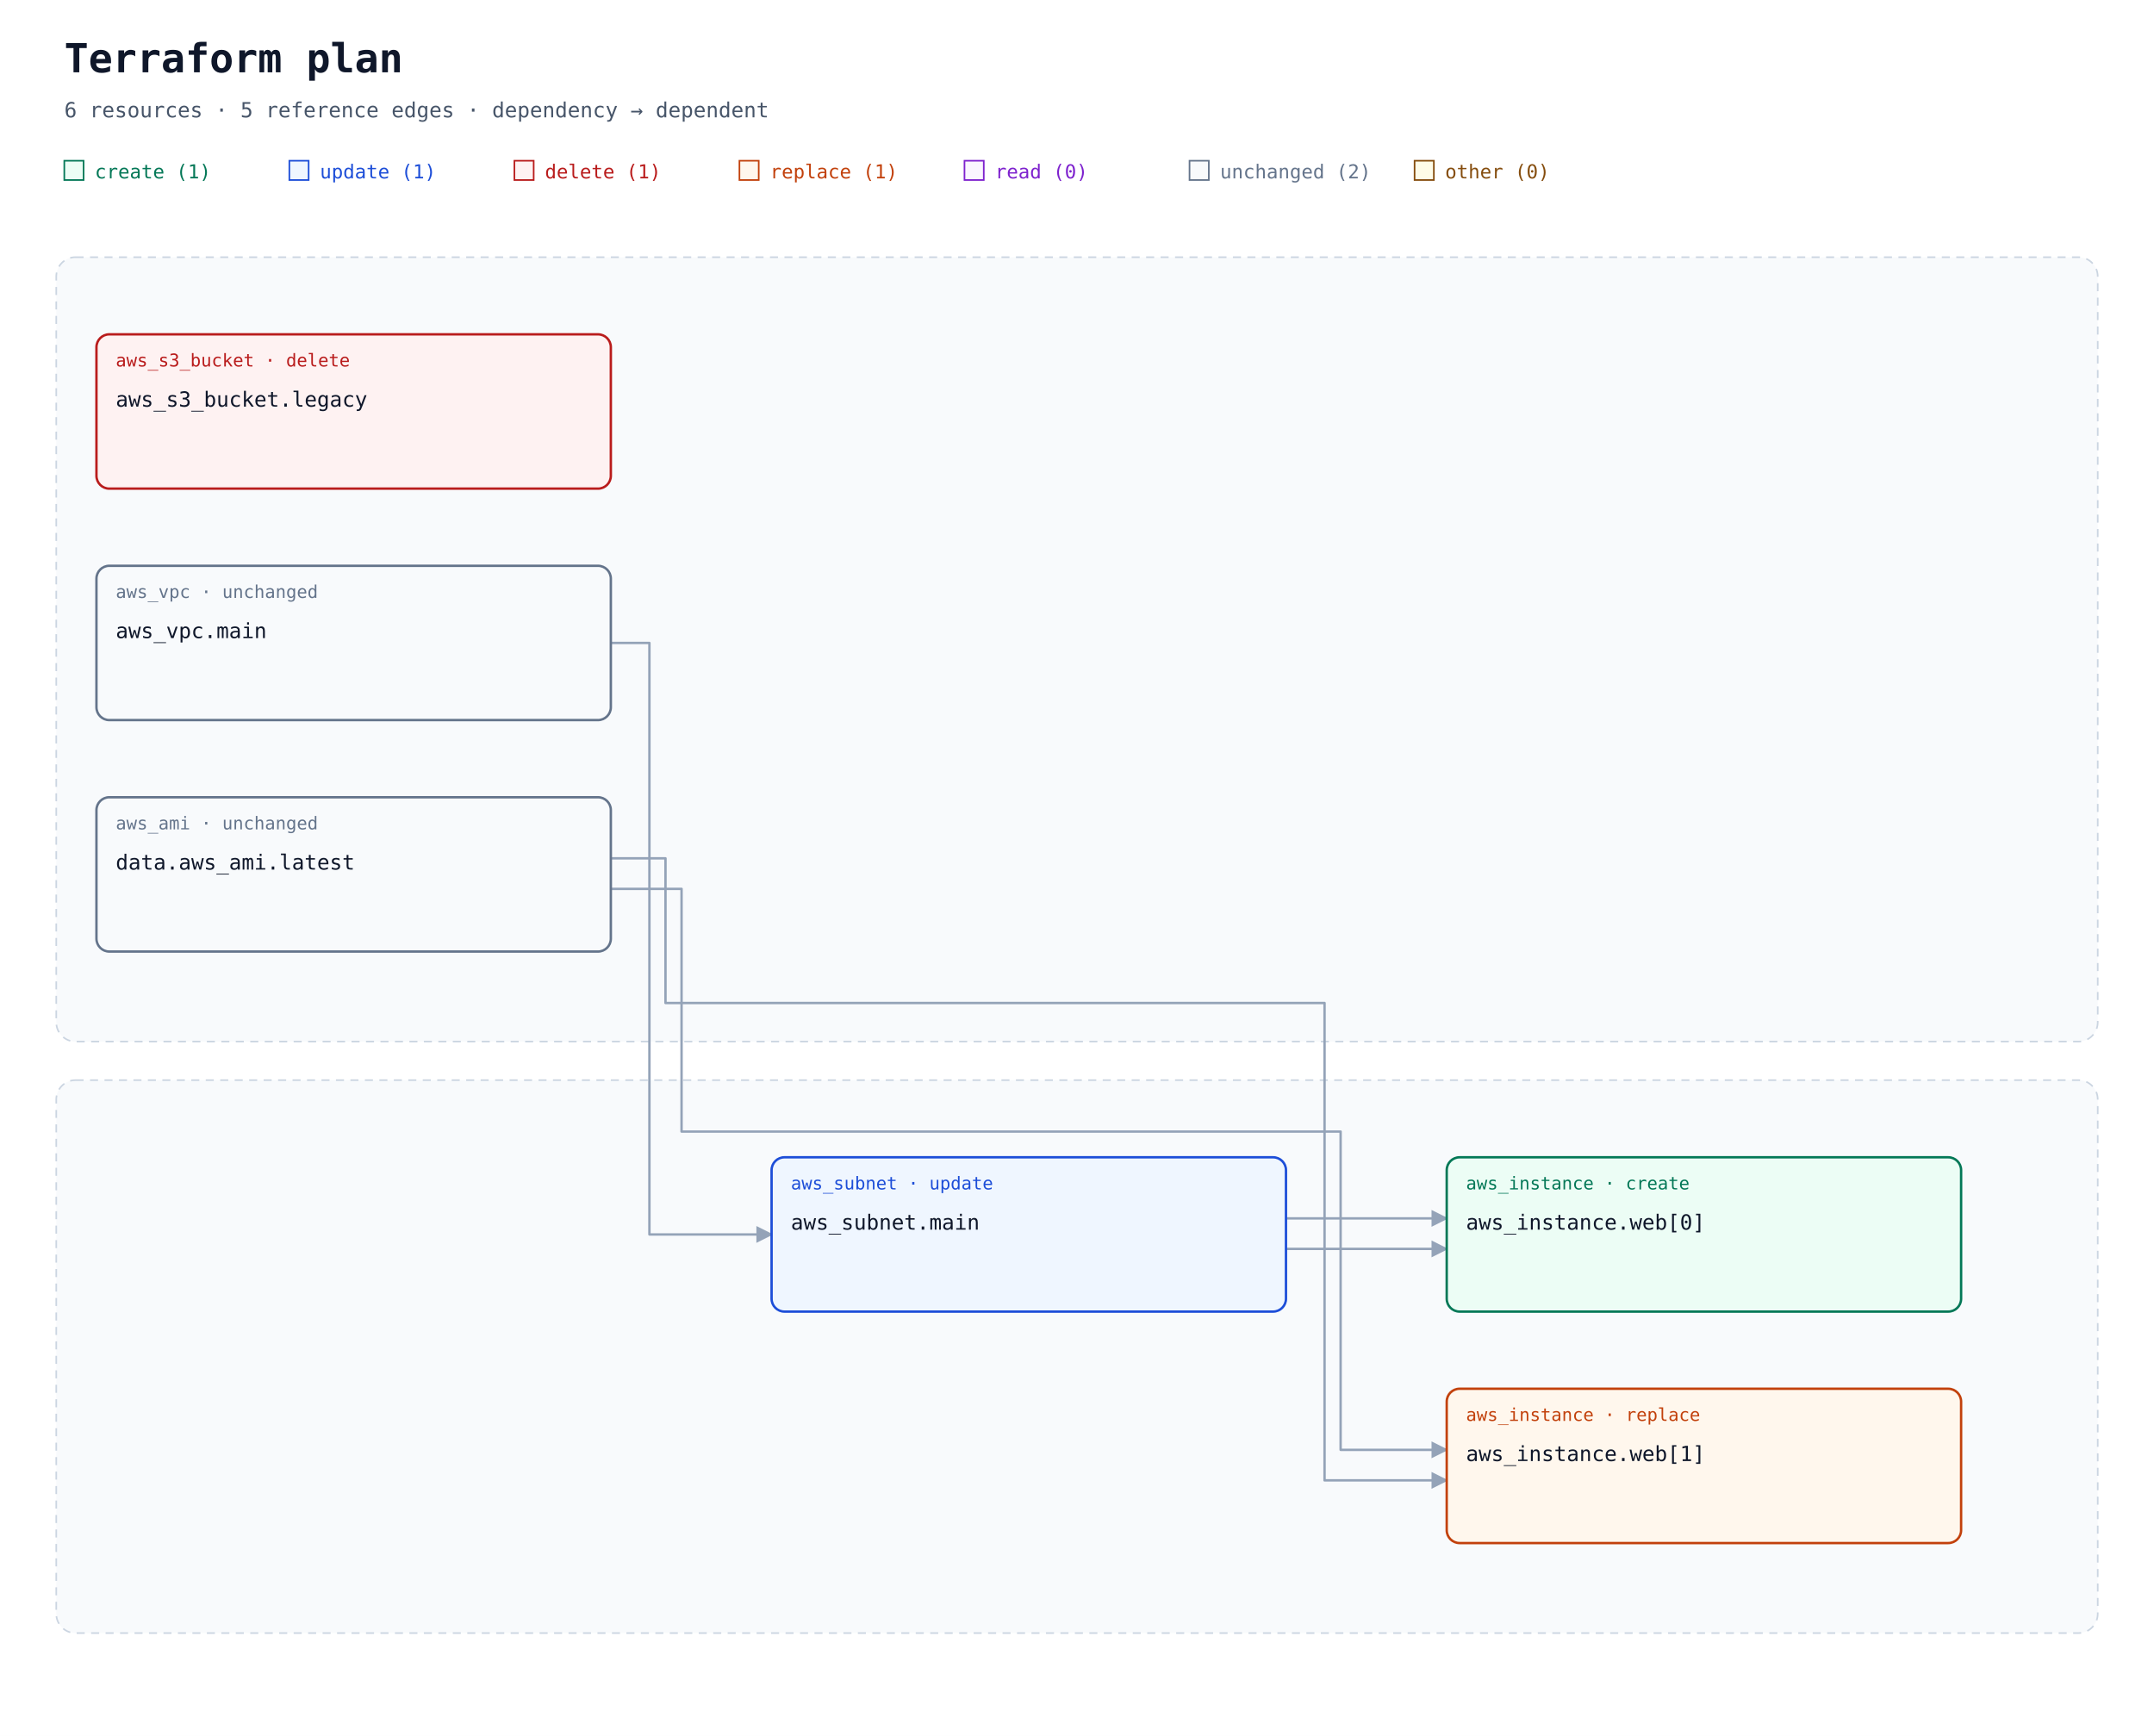
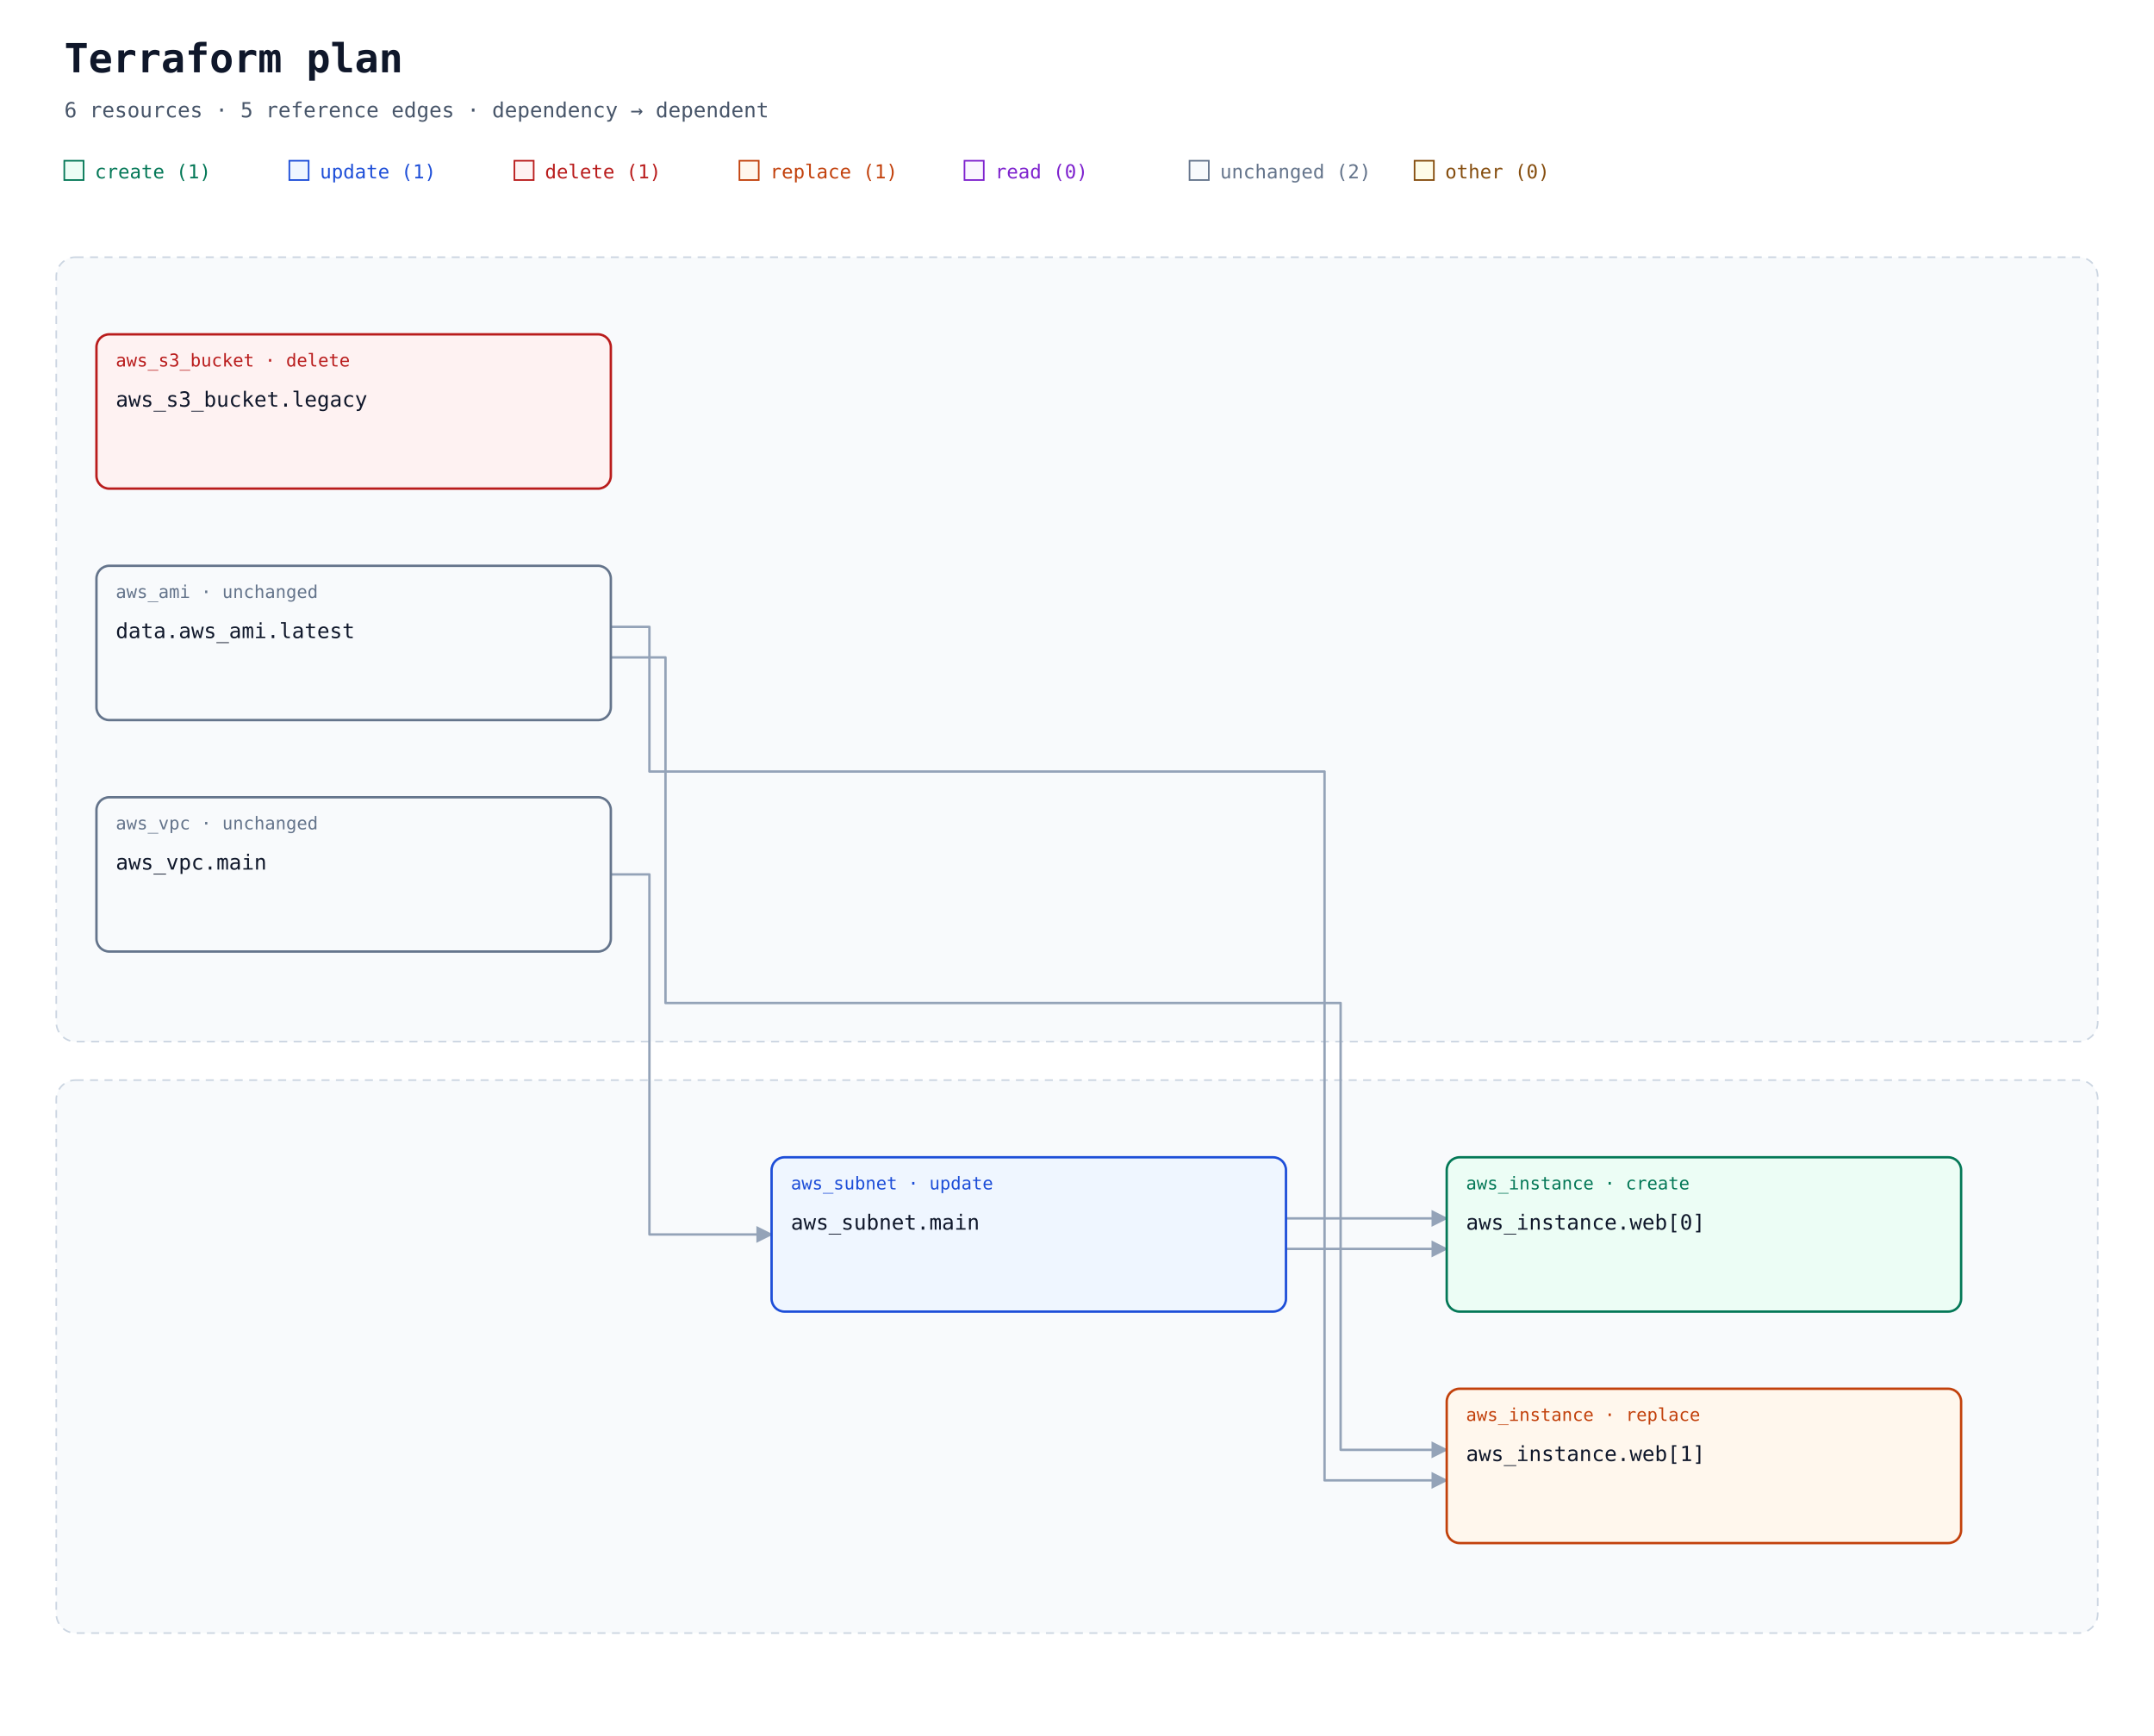
<svg xmlns="http://www.w3.org/2000/svg" width="1340" height="1080" viewBox="0 0 1340 1080" role="img" aria-labelledby="title description">
  <defs>
    <marker id="arrow" viewBox="0 0 10 10" refX="9" refY="5" markerWidth="7" markerHeight="7" orient="auto-start-reverse">
      <path d="M 0 0 L 10 5 L 0 10 z" fill="#94a3b8" />
    </marker>
  </defs>
  <rect width="100%" height="100%" fill="#ffffff" />
  <g font-family="ui-monospace, SFMono-Regular, Consolas, monospace">
    <text x="40" y="45" font-size="25" font-weight="700" fill="#0f172a">Terraform plan</text>
    <text x="40" y="73" font-size="13" fill="#475569">6 resources · 5 reference edges · dependency → dependent</text>
    <rect x="40" y="100" width="12" height="12" fill="#ecfdf5" stroke="#047857" />
    <text x="59" y="111" font-size="12" fill="#047857">create (1)</text>
    <rect x="180" y="100" width="12" height="12" fill="#eff6ff" stroke="#1d4ed8" />
    <text x="199" y="111" font-size="12" fill="#1d4ed8">update (1)</text>
    <rect x="320" y="100" width="12" height="12" fill="#fef2f2" stroke="#b91c1c" />
    <text x="339" y="111" font-size="12" fill="#b91c1c">delete (1)</text>
    <rect x="460" y="100" width="12" height="12" fill="#fff7ed" stroke="#c2410c" />
    <text x="479" y="111" font-size="12" fill="#c2410c">replace (1)</text>
    <rect x="600" y="100" width="12" height="12" fill="#faf5ff" stroke="#7e22ce" />
    <text x="619" y="111" font-size="12" fill="#7e22ce">read (0)</text>
    <rect x="740" y="100" width="12" height="12" fill="#f8fafc" stroke="#64748b" />
    <text x="759" y="111" font-size="12" fill="#64748b">unchanged (2)</text>
    <rect x="880" y="100" width="12" height="12" fill="#fefce8" stroke="#854d0e" />
    <text x="899" y="111" font-size="12" fill="#854d0e">other (0)</text>
    <rect x="35" y="160" width="1270" height="488" rx="12" fill="#f8fafc" stroke="#cbd5e1" stroke-dasharray="5 4" />
    <text x="52" y="185" font-size="13" font-weight="700" fill="#475569" />
    <rect x="35" y="672" width="1270" height="344" rx="12" fill="#f8fafc" stroke="#cbd5e1" stroke-dasharray="5 4" />
    <text x="52" y="697" font-size="13" font-weight="700" fill="#475569" />
-     <path d="M 380 400 L 404 400 L 404 768 L 480 768 " fill="none" stroke="#94a3b8" stroke-width="1.5" stroke-linejoin="round" marker-end="url(#arrow)" />
-     <path d="M 380 534 L 414 534 L 414 624 L 824 624 L 824 758 L 900 758 " fill="none" stroke="#94a3b8" stroke-width="1.5" stroke-linejoin="round" marker-end="url(#arrow)" />
-     <path d="M 380 553 L 424 553 L 424 704 L 834 704 L 834 902 L 900 902 " fill="none" stroke="#94a3b8" stroke-width="1.5" stroke-linejoin="round" marker-end="url(#arrow)" />
+     <path d="M 380 544 L 404 544 L 404 768 L 480 768 " fill="none" stroke="#94a3b8" stroke-width="1.5" stroke-linejoin="round" marker-end="url(#arrow)" />
+     <path d="M 380 390 L 404 390 L 404 480 L 824 480 L 824 758 L 900 758 " fill="none" stroke="#94a3b8" stroke-width="1.5" stroke-linejoin="round" marker-end="url(#arrow)" />
+     <path d="M 380 409 L 414 409 L 414 624 L 834 624 L 834 902 L 900 902 " fill="none" stroke="#94a3b8" stroke-width="1.5" stroke-linejoin="round" marker-end="url(#arrow)" />
    <path d="M 800 758 L 824 758 L 824 777 L 900 777 " fill="none" stroke="#94a3b8" stroke-width="1.5" stroke-linejoin="round" marker-end="url(#arrow)" />
    <path d="M 800 777 L 824 777 L 824 921 L 900 921 " fill="none" stroke="#94a3b8" stroke-width="1.5" stroke-linejoin="round" marker-end="url(#arrow)" />
    <g id="resource-0">
      <rect x="60" y="208" width="320" height="96" rx="8" fill="#fef2f2" stroke="#b91c1c" stroke-width="1.5" />
      <text x="72" y="228" font-size="11" fill="#b91c1c">aws_s3_bucket · delete</text>
      <text x="72" y="253" font-size="13" fill="#0f172a">aws_s3_bucket.legacy</text>
    </g>
    <g id="resource-1">
-       <rect x="60" y="352" width="320" height="96" rx="8" fill="#f8fafc" stroke="#64748b" stroke-width="1.5" />
-       <text x="72" y="372" font-size="11" fill="#64748b">aws_vpc · unchanged</text>
-       <text x="72" y="397" font-size="13" fill="#0f172a">aws_vpc.main</text>
+       <rect x="60" y="496" width="320" height="96" rx="8" fill="#f8fafc" stroke="#64748b" stroke-width="1.5" />
+       <text x="72" y="516" font-size="11" fill="#64748b">aws_vpc · unchanged</text>
+       <text x="72" y="541" font-size="13" fill="#0f172a">aws_vpc.main</text>
    </g>
    <g id="resource-2">
-       <rect x="60" y="496" width="320" height="96" rx="8" fill="#f8fafc" stroke="#64748b" stroke-width="1.5" />
-       <text x="72" y="516" font-size="11" fill="#64748b">aws_ami · unchanged</text>
-       <text x="72" y="541" font-size="13" fill="#0f172a">data.aws_ami.latest</text>
+       <rect x="60" y="352" width="320" height="96" rx="8" fill="#f8fafc" stroke="#64748b" stroke-width="1.5" />
+       <text x="72" y="372" font-size="11" fill="#64748b">aws_ami · unchanged</text>
+       <text x="72" y="397" font-size="13" fill="#0f172a">data.aws_ami.latest</text>
    </g>
    <g id="resource-3">
      <rect x="900" y="720" width="320" height="96" rx="8" fill="#ecfdf5" stroke="#047857" stroke-width="1.5" />
      <text x="912" y="740" font-size="11" fill="#047857">aws_instance · create</text>
      <text x="912" y="765" font-size="13" fill="#0f172a">aws_instance.web[0]</text>
    </g>
    <g id="resource-4">
      <rect x="900" y="864" width="320" height="96" rx="8" fill="#fff7ed" stroke="#c2410c" stroke-width="1.5" />
      <text x="912" y="884" font-size="11" fill="#c2410c">aws_instance · replace</text>
      <text x="912" y="909" font-size="13" fill="#0f172a">aws_instance.web[1]</text>
    </g>
    <g id="resource-5">
      <rect x="480" y="720" width="320" height="96" rx="8" fill="#eff6ff" stroke="#1d4ed8" stroke-width="1.5" />
      <text x="492" y="740" font-size="11" fill="#1d4ed8">aws_subnet · update</text>
      <text x="492" y="765" font-size="13" fill="#0f172a">aws_subnet.main</text>
    </g>
  </g>
</svg>
